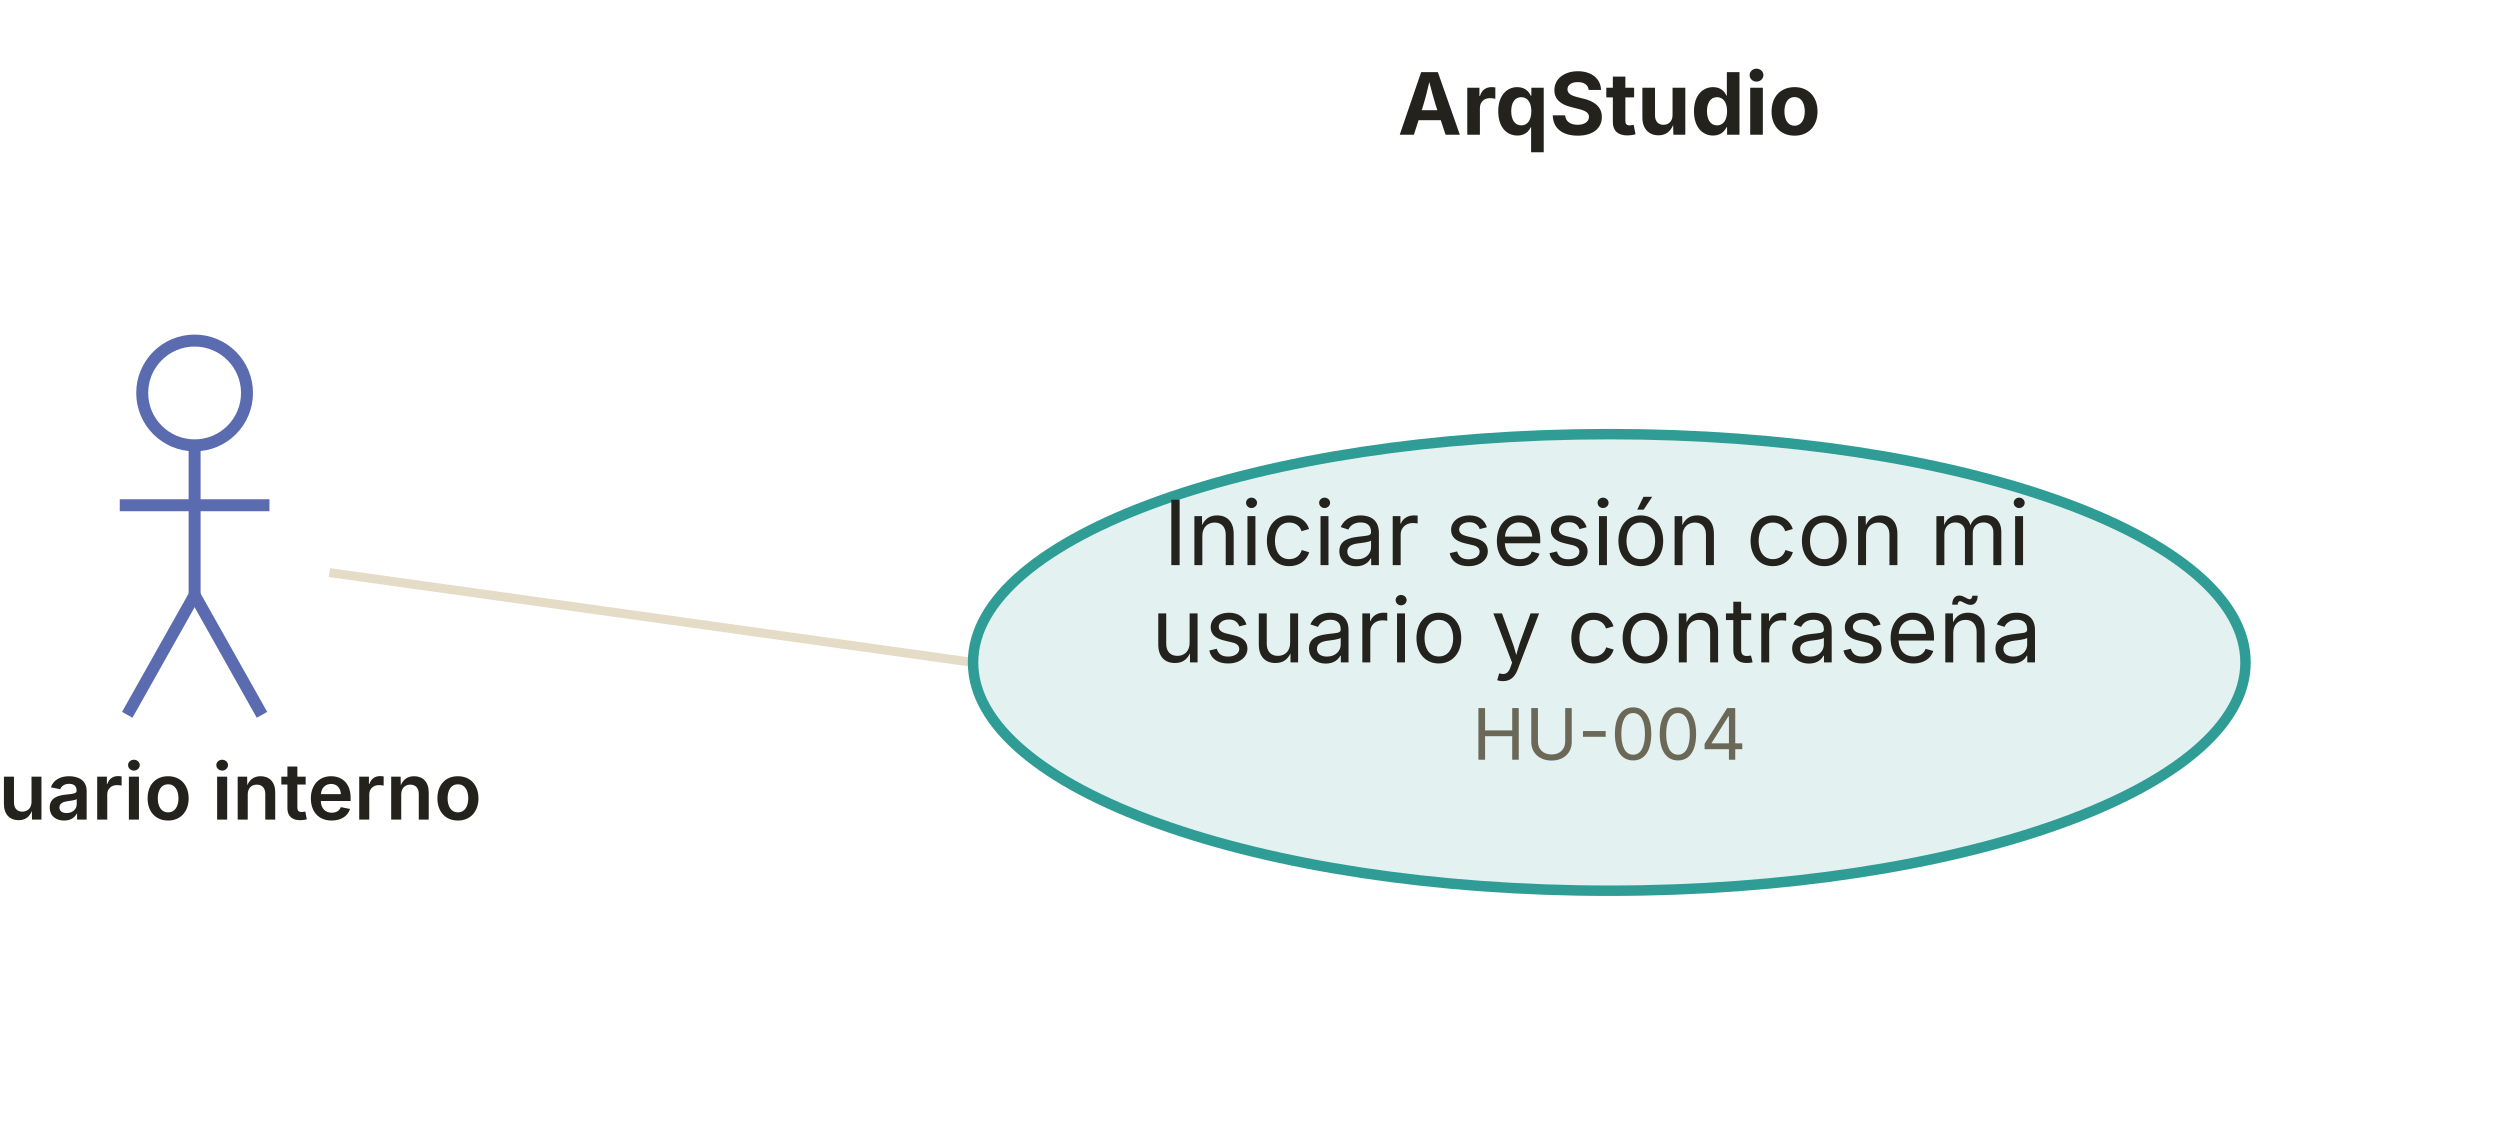
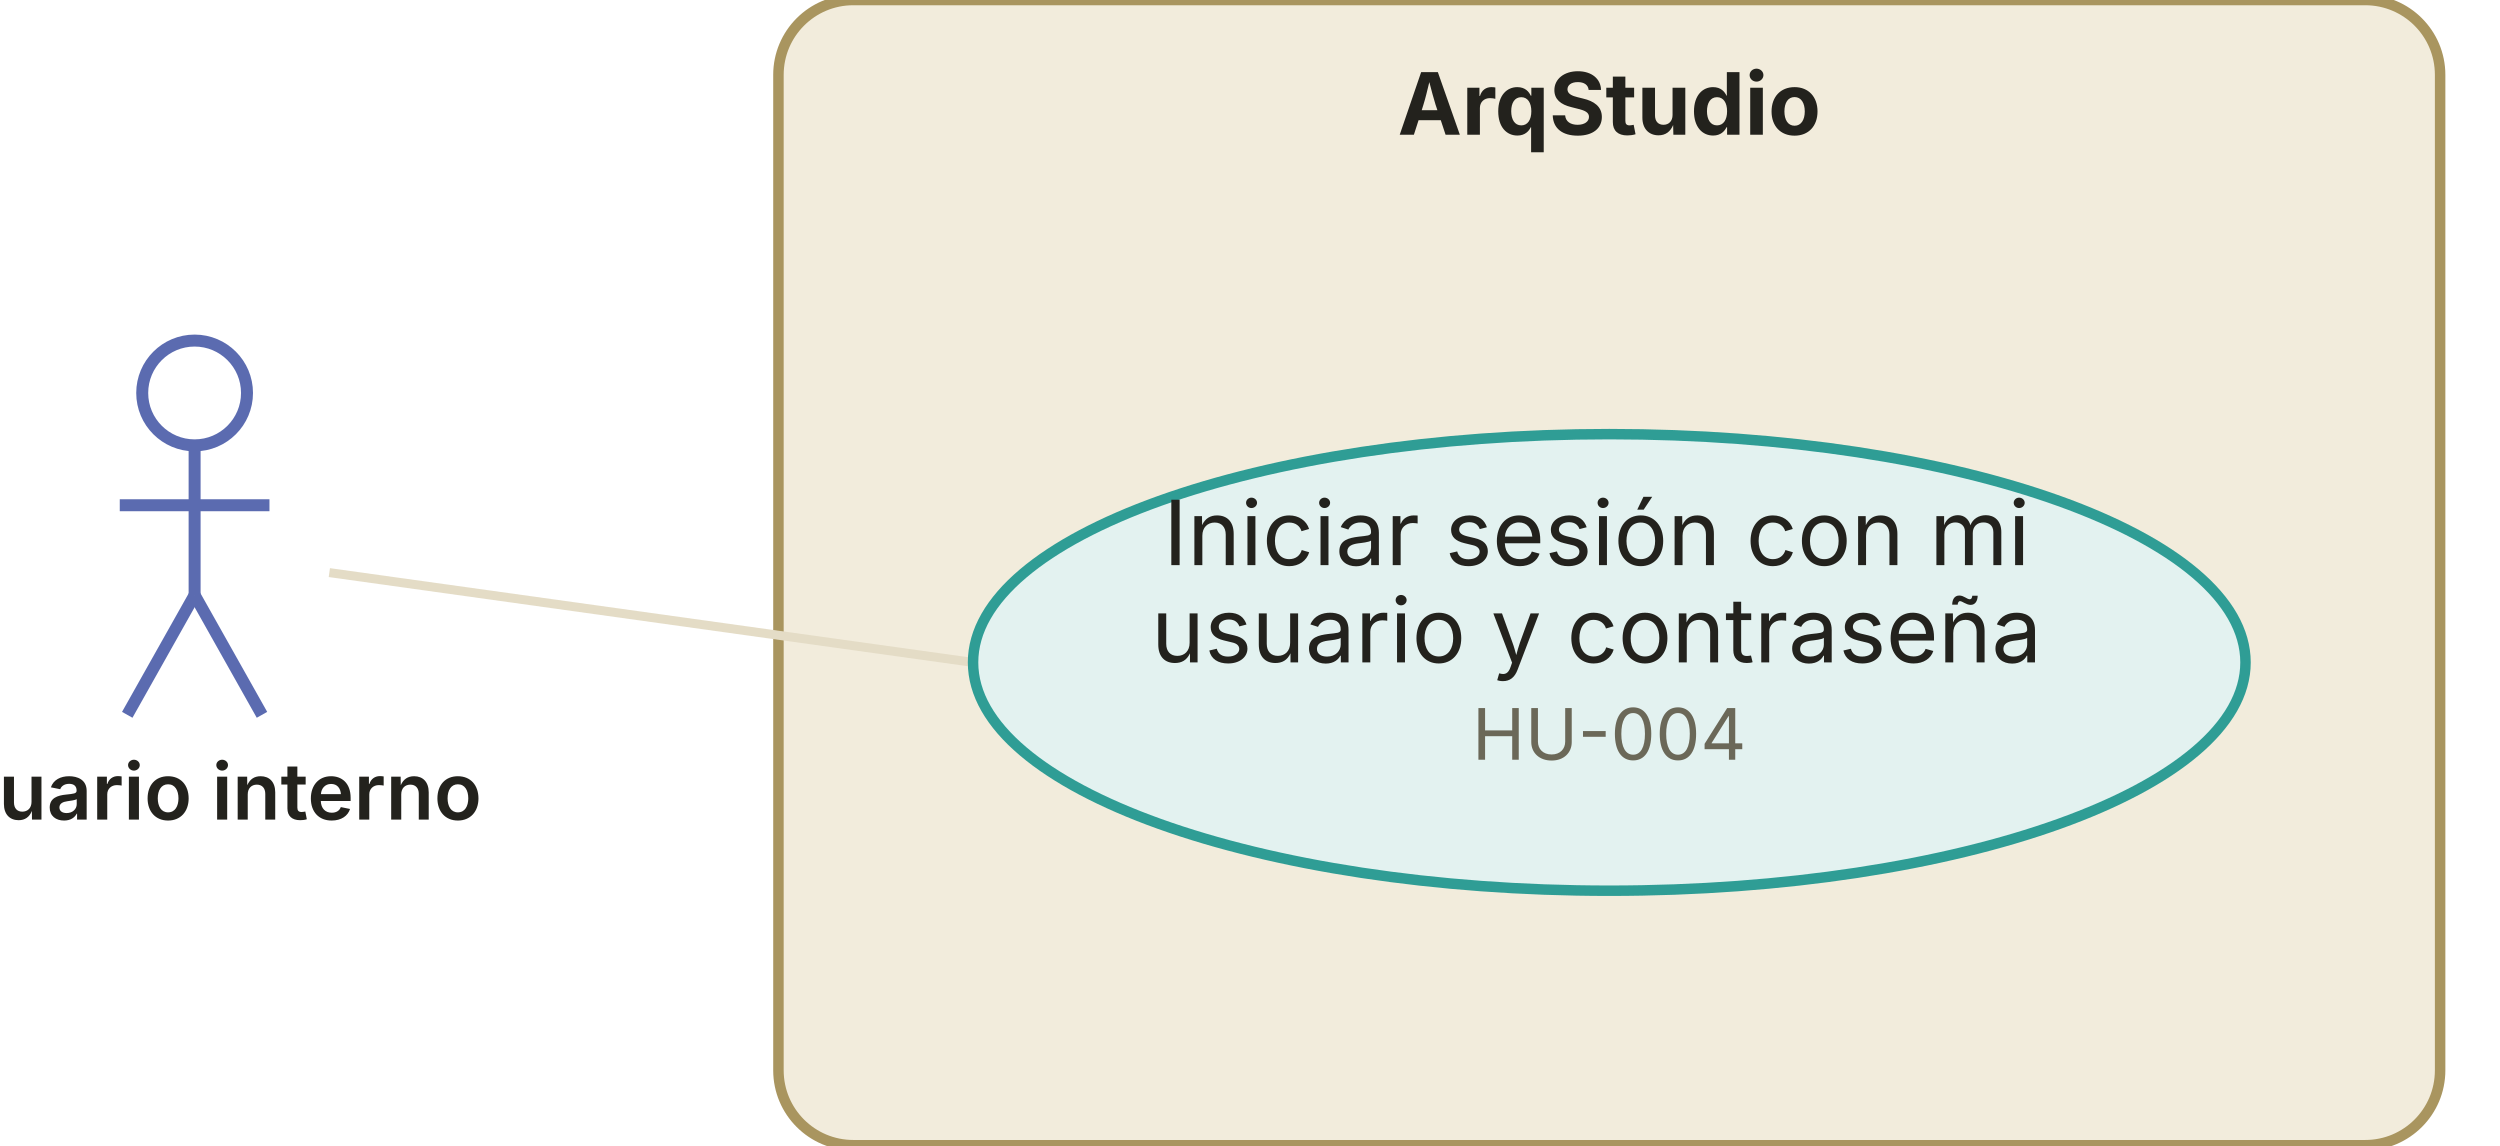
<svg xmlns="http://www.w3.org/2000/svg" width="100%" viewBox="0 0 334 153" role="img" aria-label="usuario interno — Cuentas de usuario y cliente">
-   <rect x="104" y="0" rx="10" fill="#f2ecdc" stroke="#a9955f" stroke-width="1.4" />
+   <rect width="222" height="153" x="104" y="0" rx="10" fill="#f2ecdc" stroke="#a9955f" stroke-width="1.4" />
  <text x="215" y="18" text-anchor="middle" font-family="Inter, system-ui, sans-serif" font-size="11.5" font-weight="700" fill="#23221d">ArqStudio</text>
  <circle cx="26" cy="52.5" r="7" fill="none" stroke="#5b6bb0" stroke-width="1.6" />
  <line x1="26" y1="59.5" x2="26" y2="79.5" stroke="#5b6bb0" stroke-width="1.6" />
  <line x1="16" y1="67.5" x2="36" y2="67.5" stroke="#5b6bb0" stroke-width="1.6" />
  <line x1="26" y1="79.5" x2="17" y2="95.5" stroke="#5b6bb0" stroke-width="1.6" />
  <line x1="26" y1="79.5" x2="35" y2="95.5" stroke="#5b6bb0" stroke-width="1.6" />
  <text x="26" y="109.5" text-anchor="middle" font-family="Inter, system-ui, sans-serif" font-size="10.5" font-weight="600" fill="#23221d">
    <tspan x="26" dy="0">usuario interno</tspan>
  </text>
  <line x1="44" y1="76.5" x2="130" y2="88.5" stroke="#e4dcc6" stroke-width="1.2" />
  <g>
    <ellipse cx="215" cy="88.5" rx="85" ry="30.5" fill="#e3f2f0" stroke="#2f9d95" stroke-width="1.4" />
    <text x="215" y="88.5" text-anchor="middle" font-family="Inter, system-ui, sans-serif" fill="#23221d">
      <tspan x="215" dy="-13" font-size="12">Iniciar sesión con mi</tspan>
      <tspan x="215" dy="13" font-size="12">usuario y contraseña</tspan>
      <tspan x="215" dy="13" font-size="9.5" fill="#6b6858">HU-004</tspan>
    </text>
  </g>
</svg>
